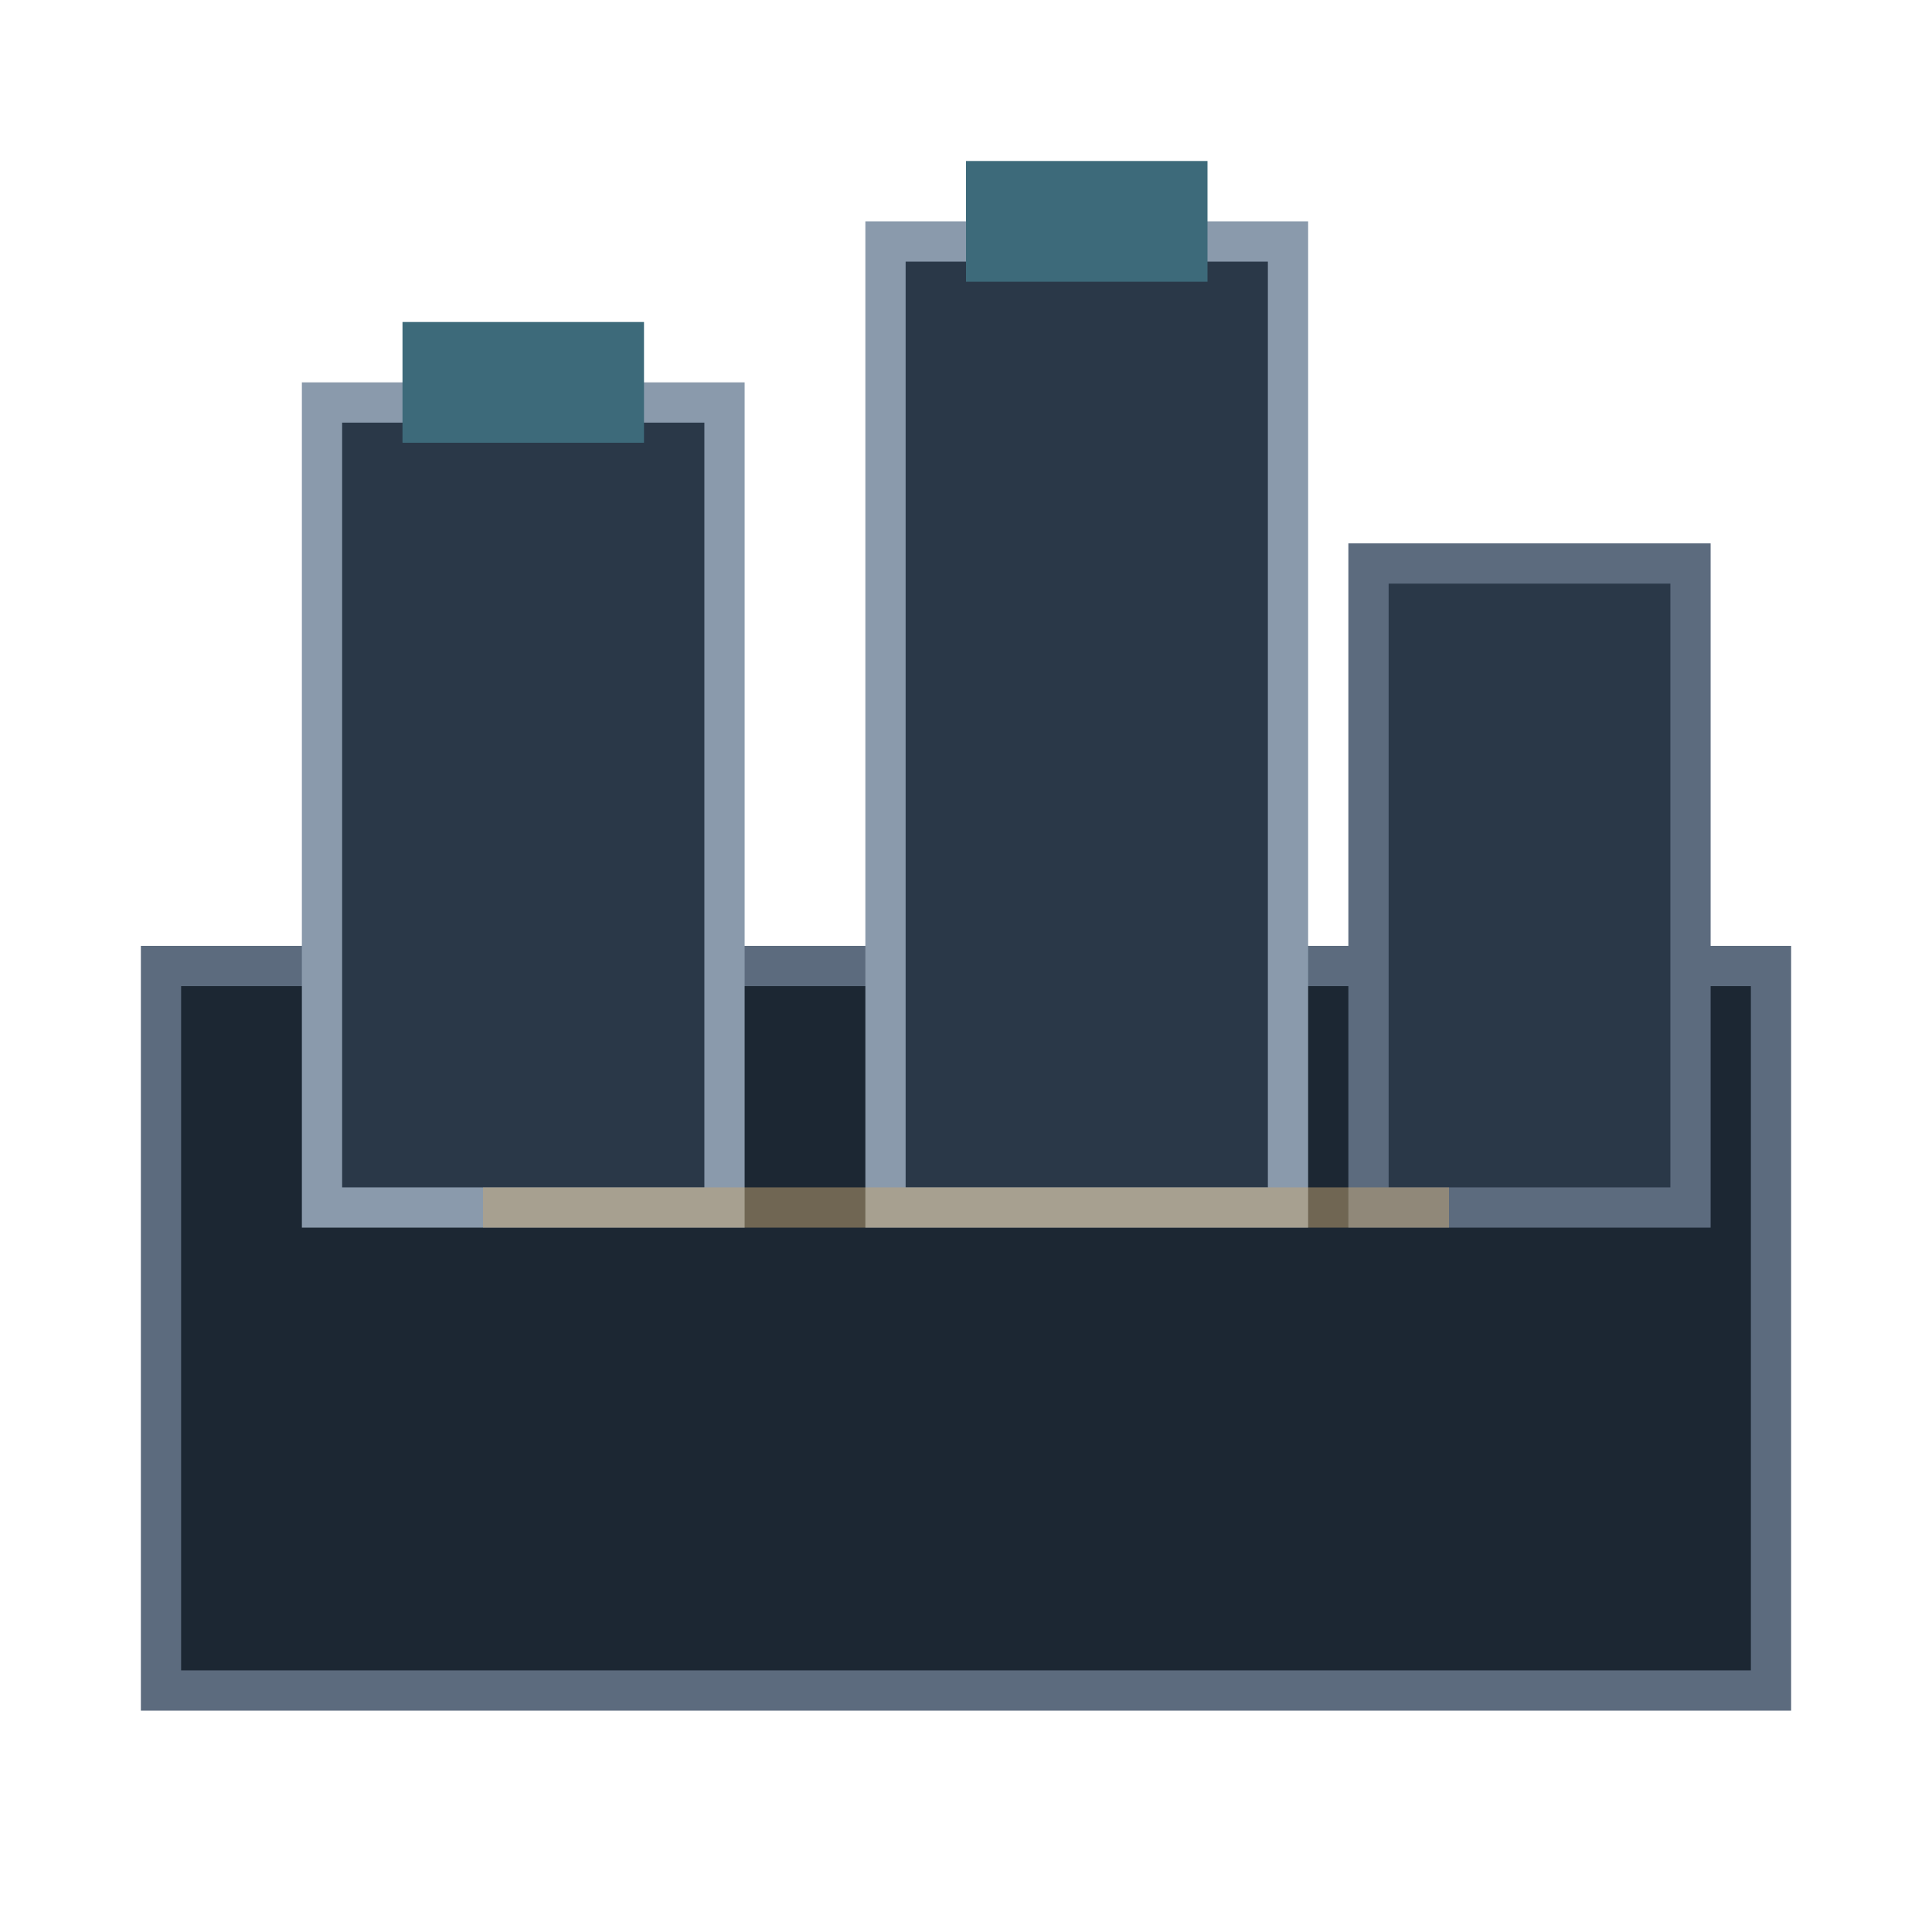
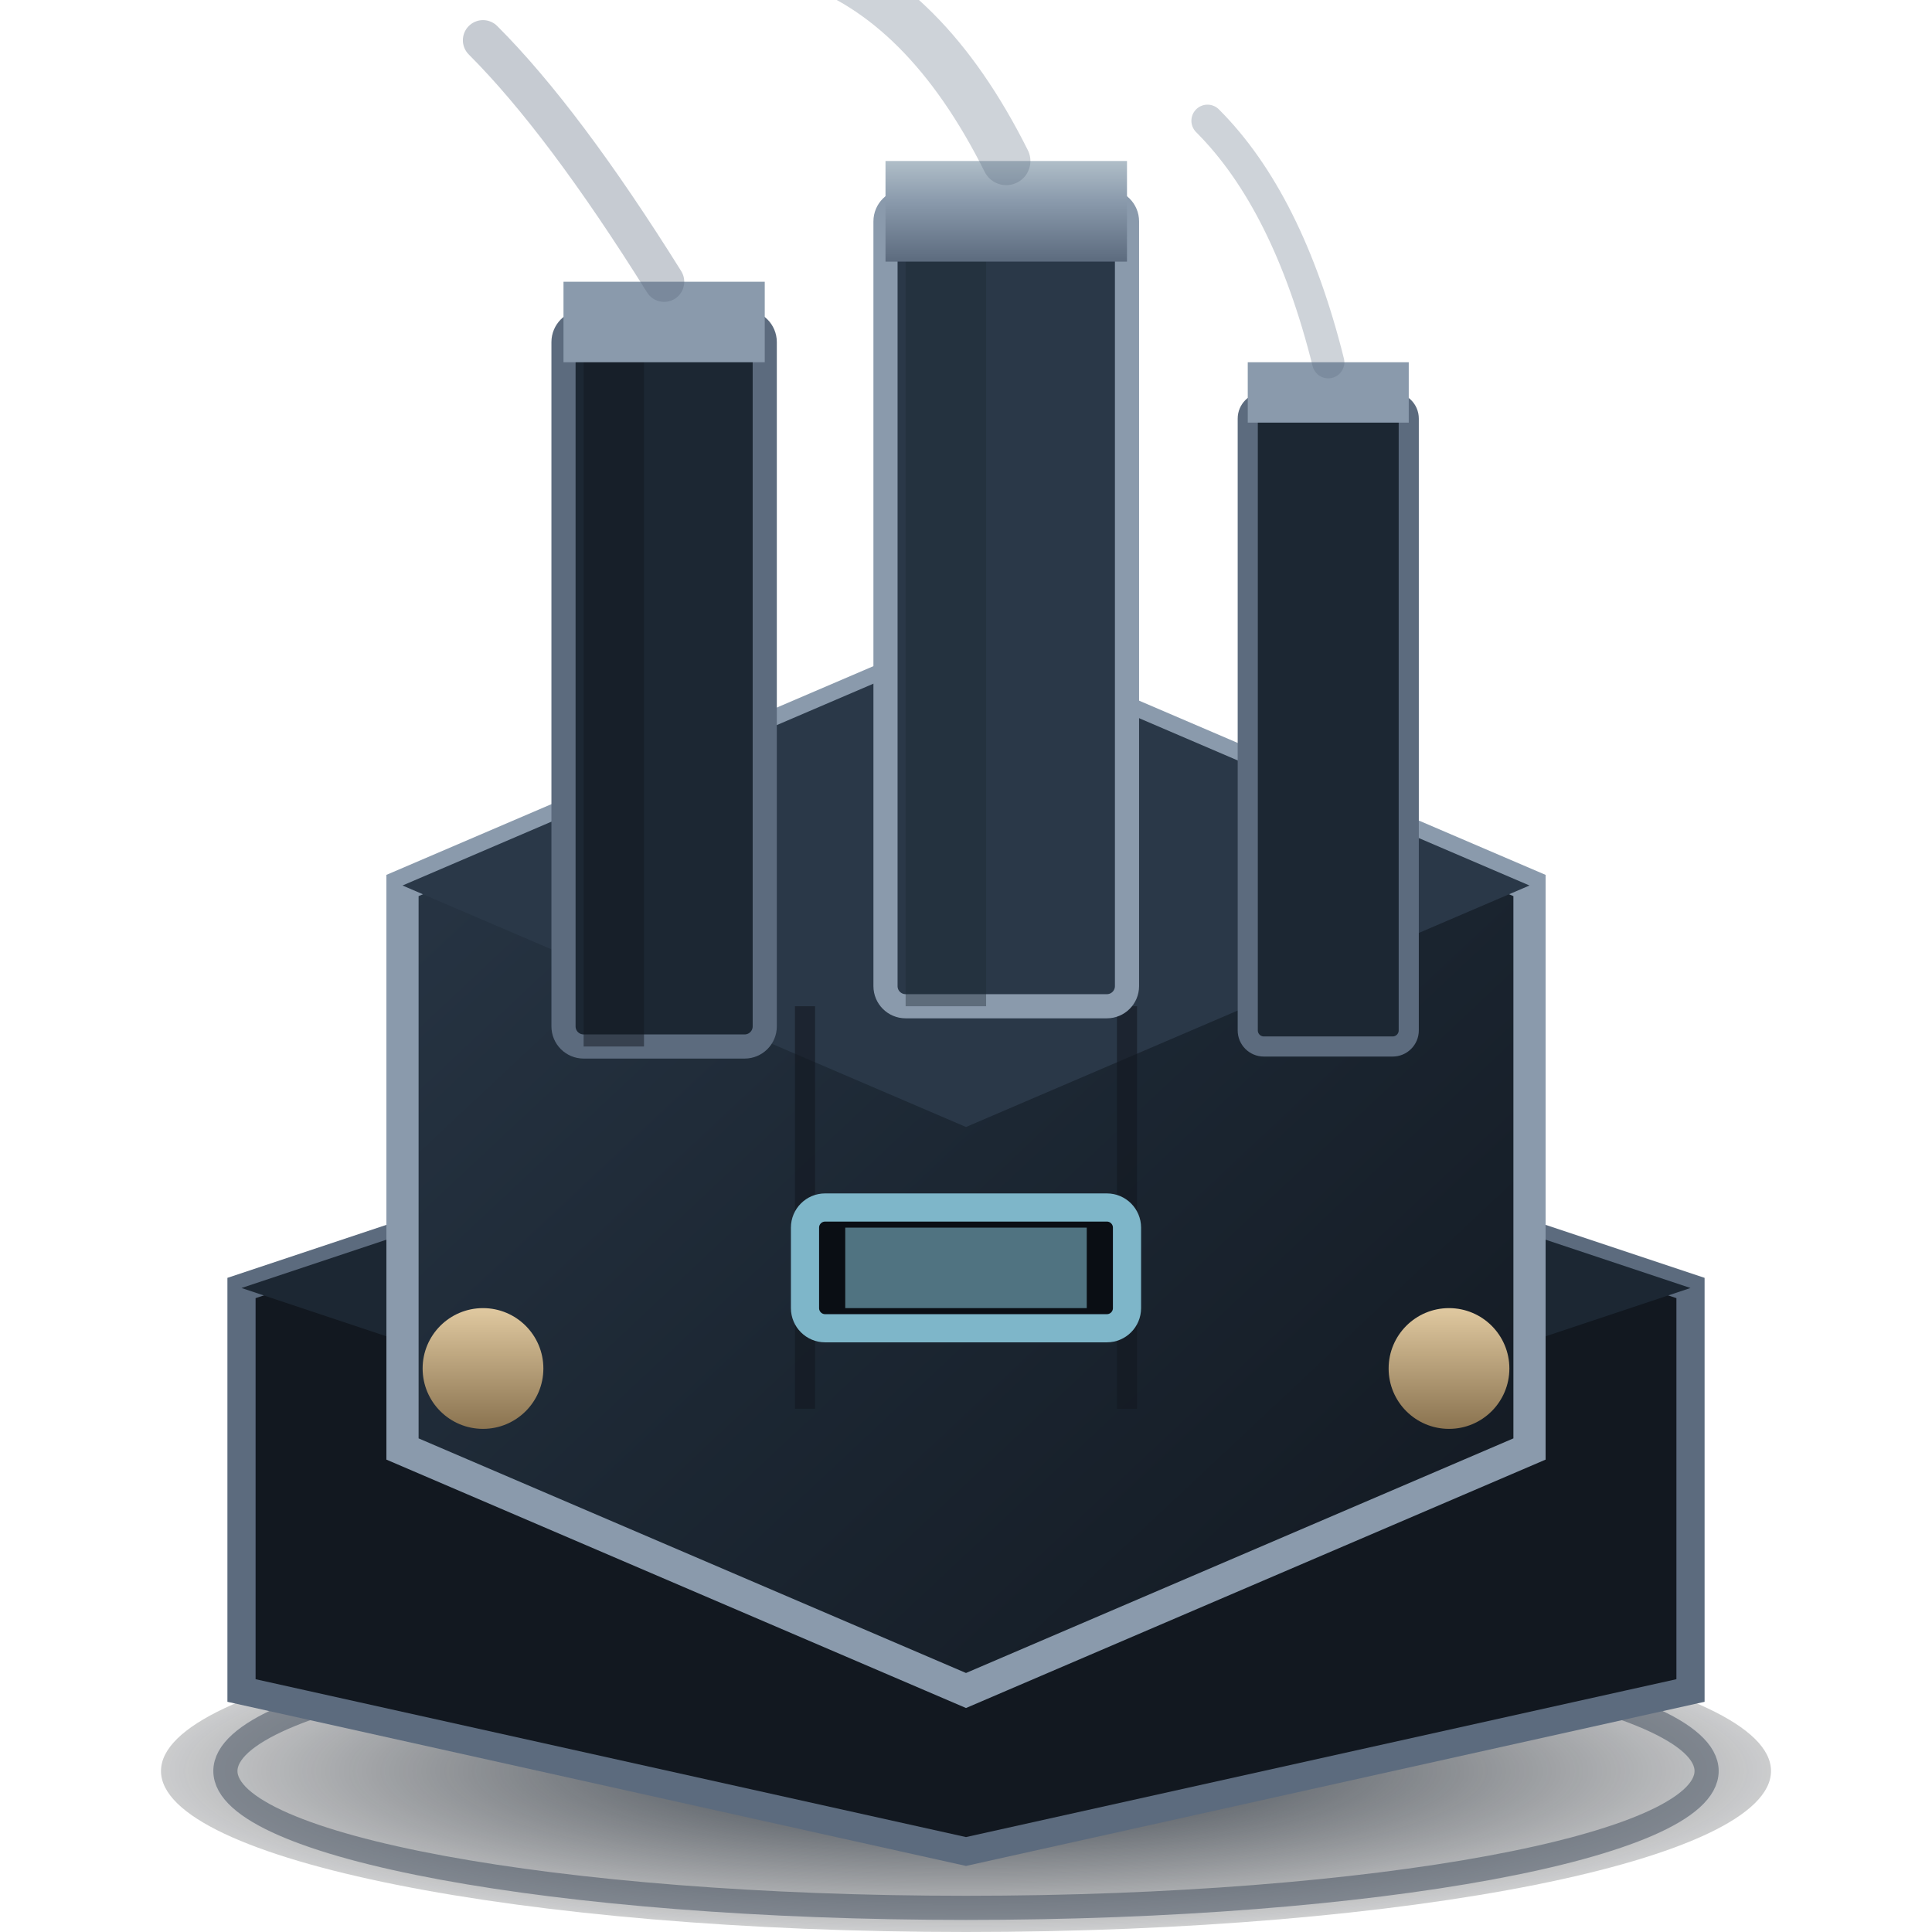
<svg xmlns="http://www.w3.org/2000/svg" viewBox="0 0 48 48" width="48" height="48" fill="none">
-   <rect x="4" y="24" width="40" height="18" fill="#1c2733" stroke="#5c6b7e" />
-   <rect x="8" y="10" width="10" height="20" fill="#2a3848" stroke="#8a9aac" />
-   <rect x="22" y="6" width="10" height="24" fill="#2a3848" stroke="#8a9aac" />
-   <rect x="34" y="14" width="8" height="16" fill="#2a3848" stroke="#5c6b7e" />
-   <rect x="10" y="8" width="6" height="3" fill="#3d6a7a" />
-   <rect x="24" y="4" width="6" height="3" fill="#3d6a7a" />
-   <line x1="12" y1="30" x2="36" y2="30" stroke="#c4a574" stroke-width="1" opacity="0.5" />
+   <defs>
+     <radialGradient id="padG" cx="50%" cy="50%" r="50%">
+       <stop offset="0%" stop-color="#1c2733" stop-opacity="0.9" />
+       <stop offset="100%" stop-color="#0a0e14" stop-opacity="0.2" />
+     </radialGradient>
+     <radialGradient id="coreG" cx="40%" cy="35%" r="60%">
+       <stop offset="0%" stop-color="#d4eef5" />
+       <stop offset="45%" stop-color="#7eb6c9" />
+       <stop offset="100%" stop-color="#1a4050" stop-opacity="0.8" />
+     </radialGradient>
+     <linearGradient id="hullL" x1="0" y1="0" x2="1" y2="1">
+       <stop offset="0%" stop-color="#2a3848" />
+       <stop offset="50%" stop-color="#1c2733" />
+       <stop offset="100%" stop-color="#121820" />
+     </linearGradient>
+     <linearGradient id="steelL" x1="0" y1="0" x2="0" y2="1">
+       <stop offset="0%" stop-color="#b0bec8" />
+       <stop offset="40%" stop-color="#8a9aac" />
+       <stop offset="100%" stop-color="#5c6b7e" />
+     </linearGradient>
+     <linearGradient id="brassL" x1="0" y1="0" x2="0" y2="1">
+       <stop offset="0%" stop-color="#e0c9a0" />
+       <stop offset="100%" stop-color="#8a7350" />
+     </linearGradient>
+     <filter id="softGlow" x="-40%" y="-40%" width="180%" height="180%">
+       <feGaussianBlur stdDeviation="1.2" result="b" />
+       <feMerge>
+         <feMergeNode in="b" />
+         <feMergeNode in="SourceGraphic" />
+       </feMerge>
+     </filter>
+   </defs>
+   <ellipse cx="24" cy="44" rx="20" ry="4" fill="url(#padG)" />
+   <ellipse cx="24" cy="44" rx="18.4" ry="3.4" fill="none" stroke="#3d4a5a" stroke-width="0.6" opacity="0.5" />
+   <path d="M6 42 L6 32 L24 26 L42 32 L42 42 L24 46 Z" fill="#121820" stroke="#5c6b7e" stroke-width="0.7" />
+   <path d="M6 32 L24 26 L42 32 L24 38 Z" fill="#1c2733" />
+   <path d="M10 36 L10 22 L24 16 L38 22 L38 36 L24 42 Z" fill="url(#hullL)" stroke="#8a9aac" stroke-width="0.8" />
+   <path d="M10 22 L24 16 L38 22 L24 28 Z" fill="#2a3848" />
+   <line x1="20" y1="25" x2="20" y2="35" stroke="#121820" stroke-width="0.5" opacity="0.6" />
+   <line x1="28" y1="25" x2="28" y2="35" stroke="#121820" stroke-width="0.5" opacity="0.6" />
+   <rect x="14" y="8" width="5" height="18" rx="0.5" fill="#1c2733" stroke="#5c6b7e" stroke-width="0.6" />
+   <rect x="14.5" y="8" width="1.5" height="18" fill="#121820" opacity="0.5" />
+   <rect x="14" y="7" width="5" height="2" fill="#8a9aac" />
+   <rect x="22" y="5" width="6" height="20" rx="0.5" fill="#2a3848" stroke="#8a9aac" stroke-width="0.6" />
+   <rect x="22.5" y="5" width="2" height="20" fill="#1c2733" opacity="0.4" />
+   <rect x="22" y="4" width="6" height="2.5" fill="url(#steelL)" />
+   <rect x="31" y="10" width="4" height="16" rx="0.4" fill="#1c2733" stroke="#5c6b7e" stroke-width="0.5" />
+   <rect x="31" y="9" width="4" height="1.5" fill="#8a9aac" />
+   <path d="M16.5 7 Q14 3 12 1" stroke="#5c6b7e" stroke-width="1" fill="none" opacity="0.35" stroke-linecap="round" />
+   <path d="M25 4 Q23 0 20 -1" stroke="#5c6b7e" stroke-width="1.2" fill="none" opacity="0.3" stroke-linecap="round" />
+   <path d="M33 9 Q32 5 30 3" stroke="#5c6b7e" stroke-width="0.8" fill="none" opacity="0.3" stroke-linecap="round" />
+   <rect x="20" y="30" width="8" height="3" rx="0.5" fill="#0a0e14" stroke="#7eb6c9" stroke-width="0.7" />
+   <rect x="21" y="30.5" width="6" height="2" fill="#7eb6c9" opacity="0.6" />
+   <circle cx="12" cy="34" r="1.5" fill="url(#brassL)" />
+   <circle cx="36" cy="34" r="1.5" fill="url(#brassL)" />
</svg>
